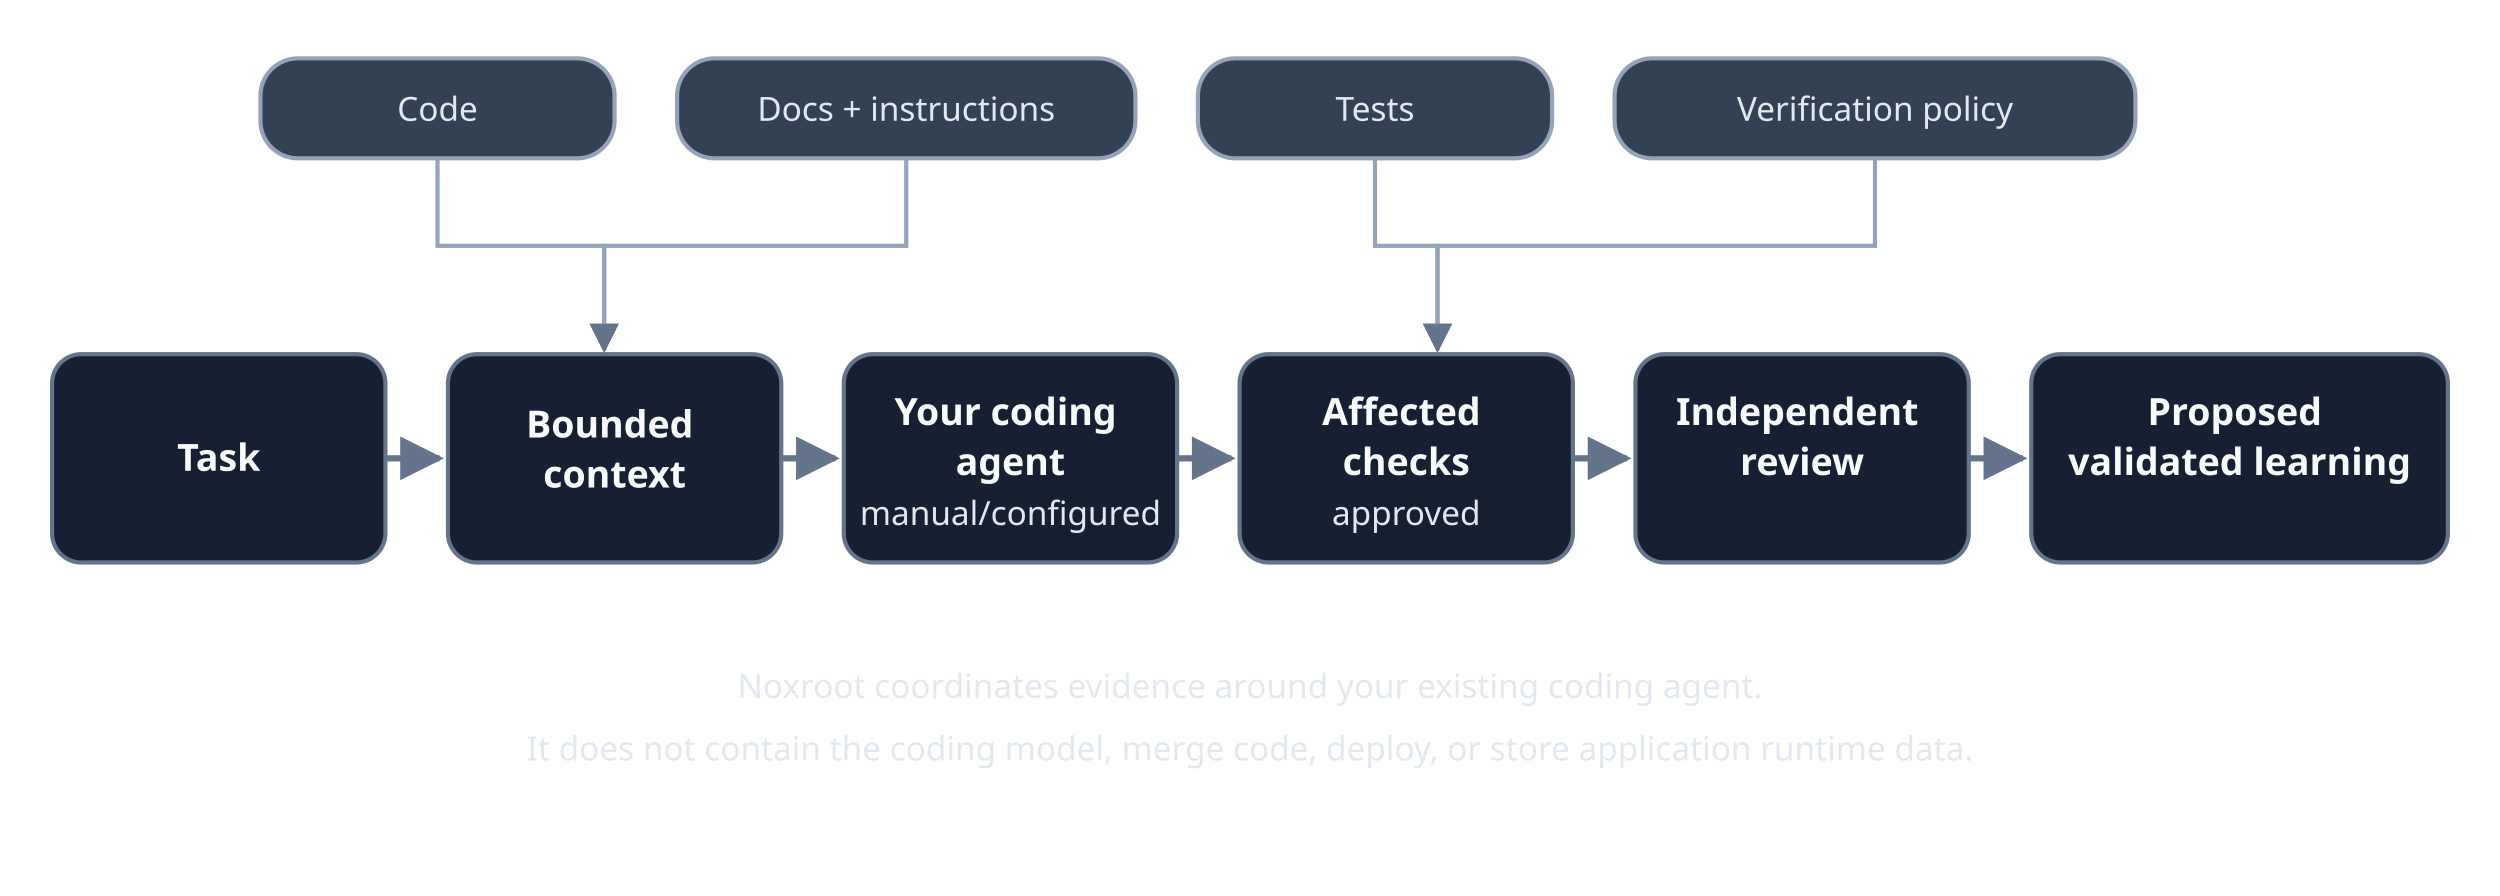
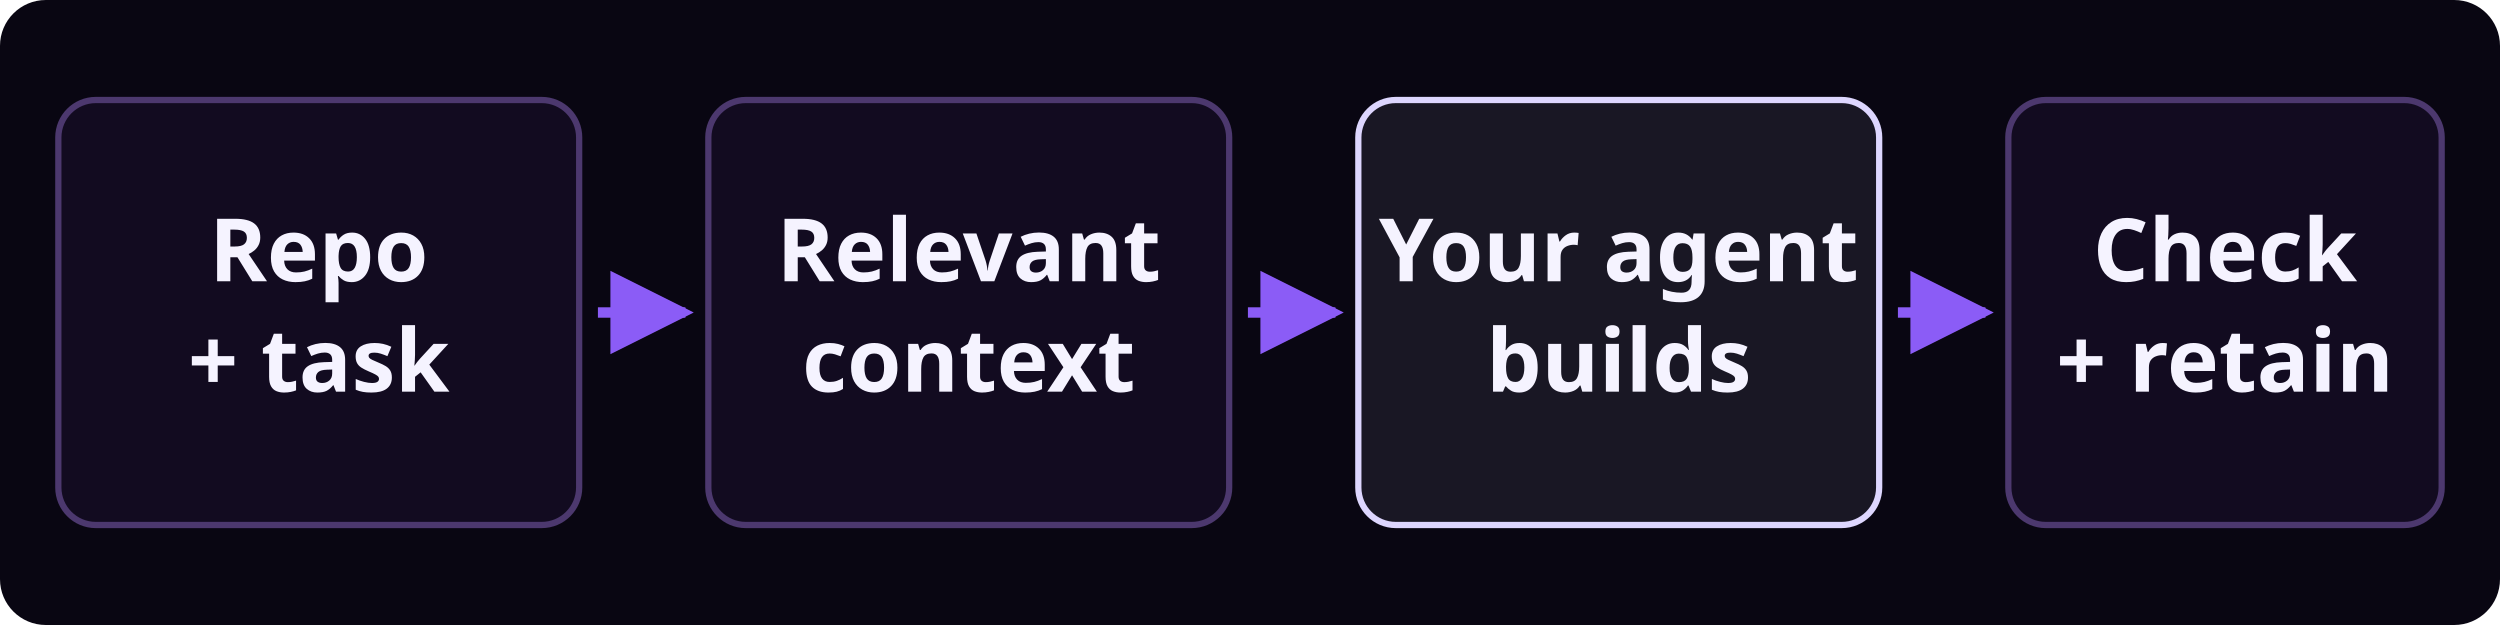
- <svg xmlns="http://www.w3.org/2000/svg" viewBox="0 0 1200 430" role="img" aria-labelledby="title description">
+ <svg xmlns="http://www.w3.org/2000/svg" viewBox="0 0 1200 300" role="img" aria-labelledby="workflow-title workflow-desc">
  <defs>
-     <marker id="arrow" viewBox="0 0 10 10" refX="9" refY="5" markerWidth="7" markerHeight="7" orient="auto-start-reverse">
-       <path d="M 0 0 L 10 5 L 0 10 z" fill="#64748b" />
+     <marker id="arrow" viewBox="0 0 10 10" refX="9" refY="5" markerWidth="8" markerHeight="8" orient="auto">
+       <path d="M0 0 10 5 0 10Z" fill="#8B5CF6" />
    </marker>
    <style>
-       .node { fill: #172033; stroke: #64748b; stroke-width: 2; rx: 14; }
-       .input { fill: #334155; stroke: #94a3b8; stroke-width: 2; rx: 18; }
-       .label { fill: #f8fafc; font: 600 18px system-ui, sans-serif; text-anchor: middle; }
-       .small { fill: #e2e8f0; font: 500 16px system-ui, sans-serif; text-anchor: middle; }
-       .line { fill: none; stroke: #64748b; stroke-width: 3; marker-end: url(#arrow); }
-       .feed { fill: none; stroke: #94a3b8; stroke-width: 2; marker-end: url(#arrow); }
+       .card{fill:#120B20;stroke:#4C386E;stroke-width:3}.agent{fill:#191724;stroke:#DDD6FE}.title{fill:#F5F3FF;font:700 42px ui-sans-serif,system-ui,sans-serif;text-anchor:middle}.flow{stroke:#8B5CF6;stroke-width:5;marker-end:url(#arrow)}
    </style>
  </defs>
-   <rect class="input" x="125" y="28" width="170" height="48" />
-   <text class="small" x="210" y="58">Code</text>
-   <rect class="input" x="325" y="28" width="220" height="48" />
-   <text class="small" x="435" y="58">Docs + instructions</text>
-   <rect class="input" x="575" y="28" width="170" height="48" />
-   <text class="small" x="660" y="58">Tests</text>
-   <rect class="input" x="775" y="28" width="250" height="48" />
-   <text class="small" x="900" y="58">Verification policy</text>
-   <path class="feed" d="M 210 76 V 118 H 290 V 168" />
-   <path class="feed" d="M 435 76 V 118 H 290 V 168" />
-   <path class="feed" d="M 660 76 V 118 H 690 V 168" />
-   <path class="feed" d="M 900 76 V 118 H 690 V 168" />
-   <rect class="node" x="25" y="170" width="160" height="100" />
-   <text class="label" x="105" y="226">Task</text>
-   <rect class="node" x="215" y="170" width="160" height="100" />
-   <text class="label" x="295" y="210">
-     <tspan x="295" dy="0">Bounded</tspan>
-     <tspan x="295" dy="24">context</tspan>
-   </text>
-   <rect class="node" x="405" y="170" width="160" height="100" />
-   <text class="label" x="485" y="204">
-     <tspan x="485" dy="0">Your coding</tspan>
-     <tspan x="485" dy="24">agent</tspan>
-   </text>
-   <text class="small" x="485" y="252">manual/configured</text>
-   <rect class="node" x="595" y="170" width="160" height="100" />
-   <text class="label" x="675" y="204">
-     <tspan x="675" dy="0">Affected</tspan>
-     <tspan x="675" dy="24">checks</tspan>
-   </text>
-   <text class="small" x="675" y="252">approved</text>
-   <rect class="node" x="785" y="170" width="160" height="100" />
-   <text class="label" x="865" y="204">
-     <tspan x="865" dy="0">Independent</tspan>
-     <tspan x="865" dy="24">review</tspan>
-   </text>
-   <rect class="node" x="975" y="170" width="200" height="100" />
-   <text class="label" x="1075" y="204">
-     <tspan x="1075" dy="0">Proposed</tspan>
-     <tspan x="1075" dy="24">validated learning</tspan>
-   </text>
-   <path class="line" d="M 185 220 H 211" />
-   <path class="line" d="M 375 220 H 401" />
-   <path class="line" d="M 565 220 H 591" />
-   <path class="line" d="M 755 220 H 781" />
-   <path class="line" d="M 945 220 H 971" />
-   <text class="small" x="600" y="335">Noxroot coordinates evidence around your existing coding agent.</text>
-   <text class="small" x="600" y="365">It does not contain the coding model, merge code, deploy, or store application runtime data.</text>
+   <rect width="1200" height="300" rx="22" fill="#090612" />
+   <rect class="card" x="28" y="48" width="250" height="204" rx="18" />
+   <text class="title" x="153" y="135">Repo</text>
+   <text class="title" x="153" y="188">+ task</text>
+   <path class="flow" d="M287 150h42" />
+   <rect class="card" x="340" y="48" width="250" height="204" rx="18" />
+   <text class="title" x="465" y="135">Relevant</text>
+   <text class="title" x="465" y="188">context</text>
+   <path class="flow" d="M599 150h42" />
+   <rect class="card agent" x="652" y="48" width="250" height="204" rx="18" />
+   <text class="title" x="777" y="135">Your agent</text>
+   <text class="title" x="777" y="188">builds</text>
+   <path class="flow" d="M911 150h42" />
+   <rect class="card" x="964" y="48" width="208" height="204" rx="18" />
+   <text class="title" x="1068" y="135">Check</text>
+   <text class="title" x="1068" y="188">+ retain</text>
</svg>
